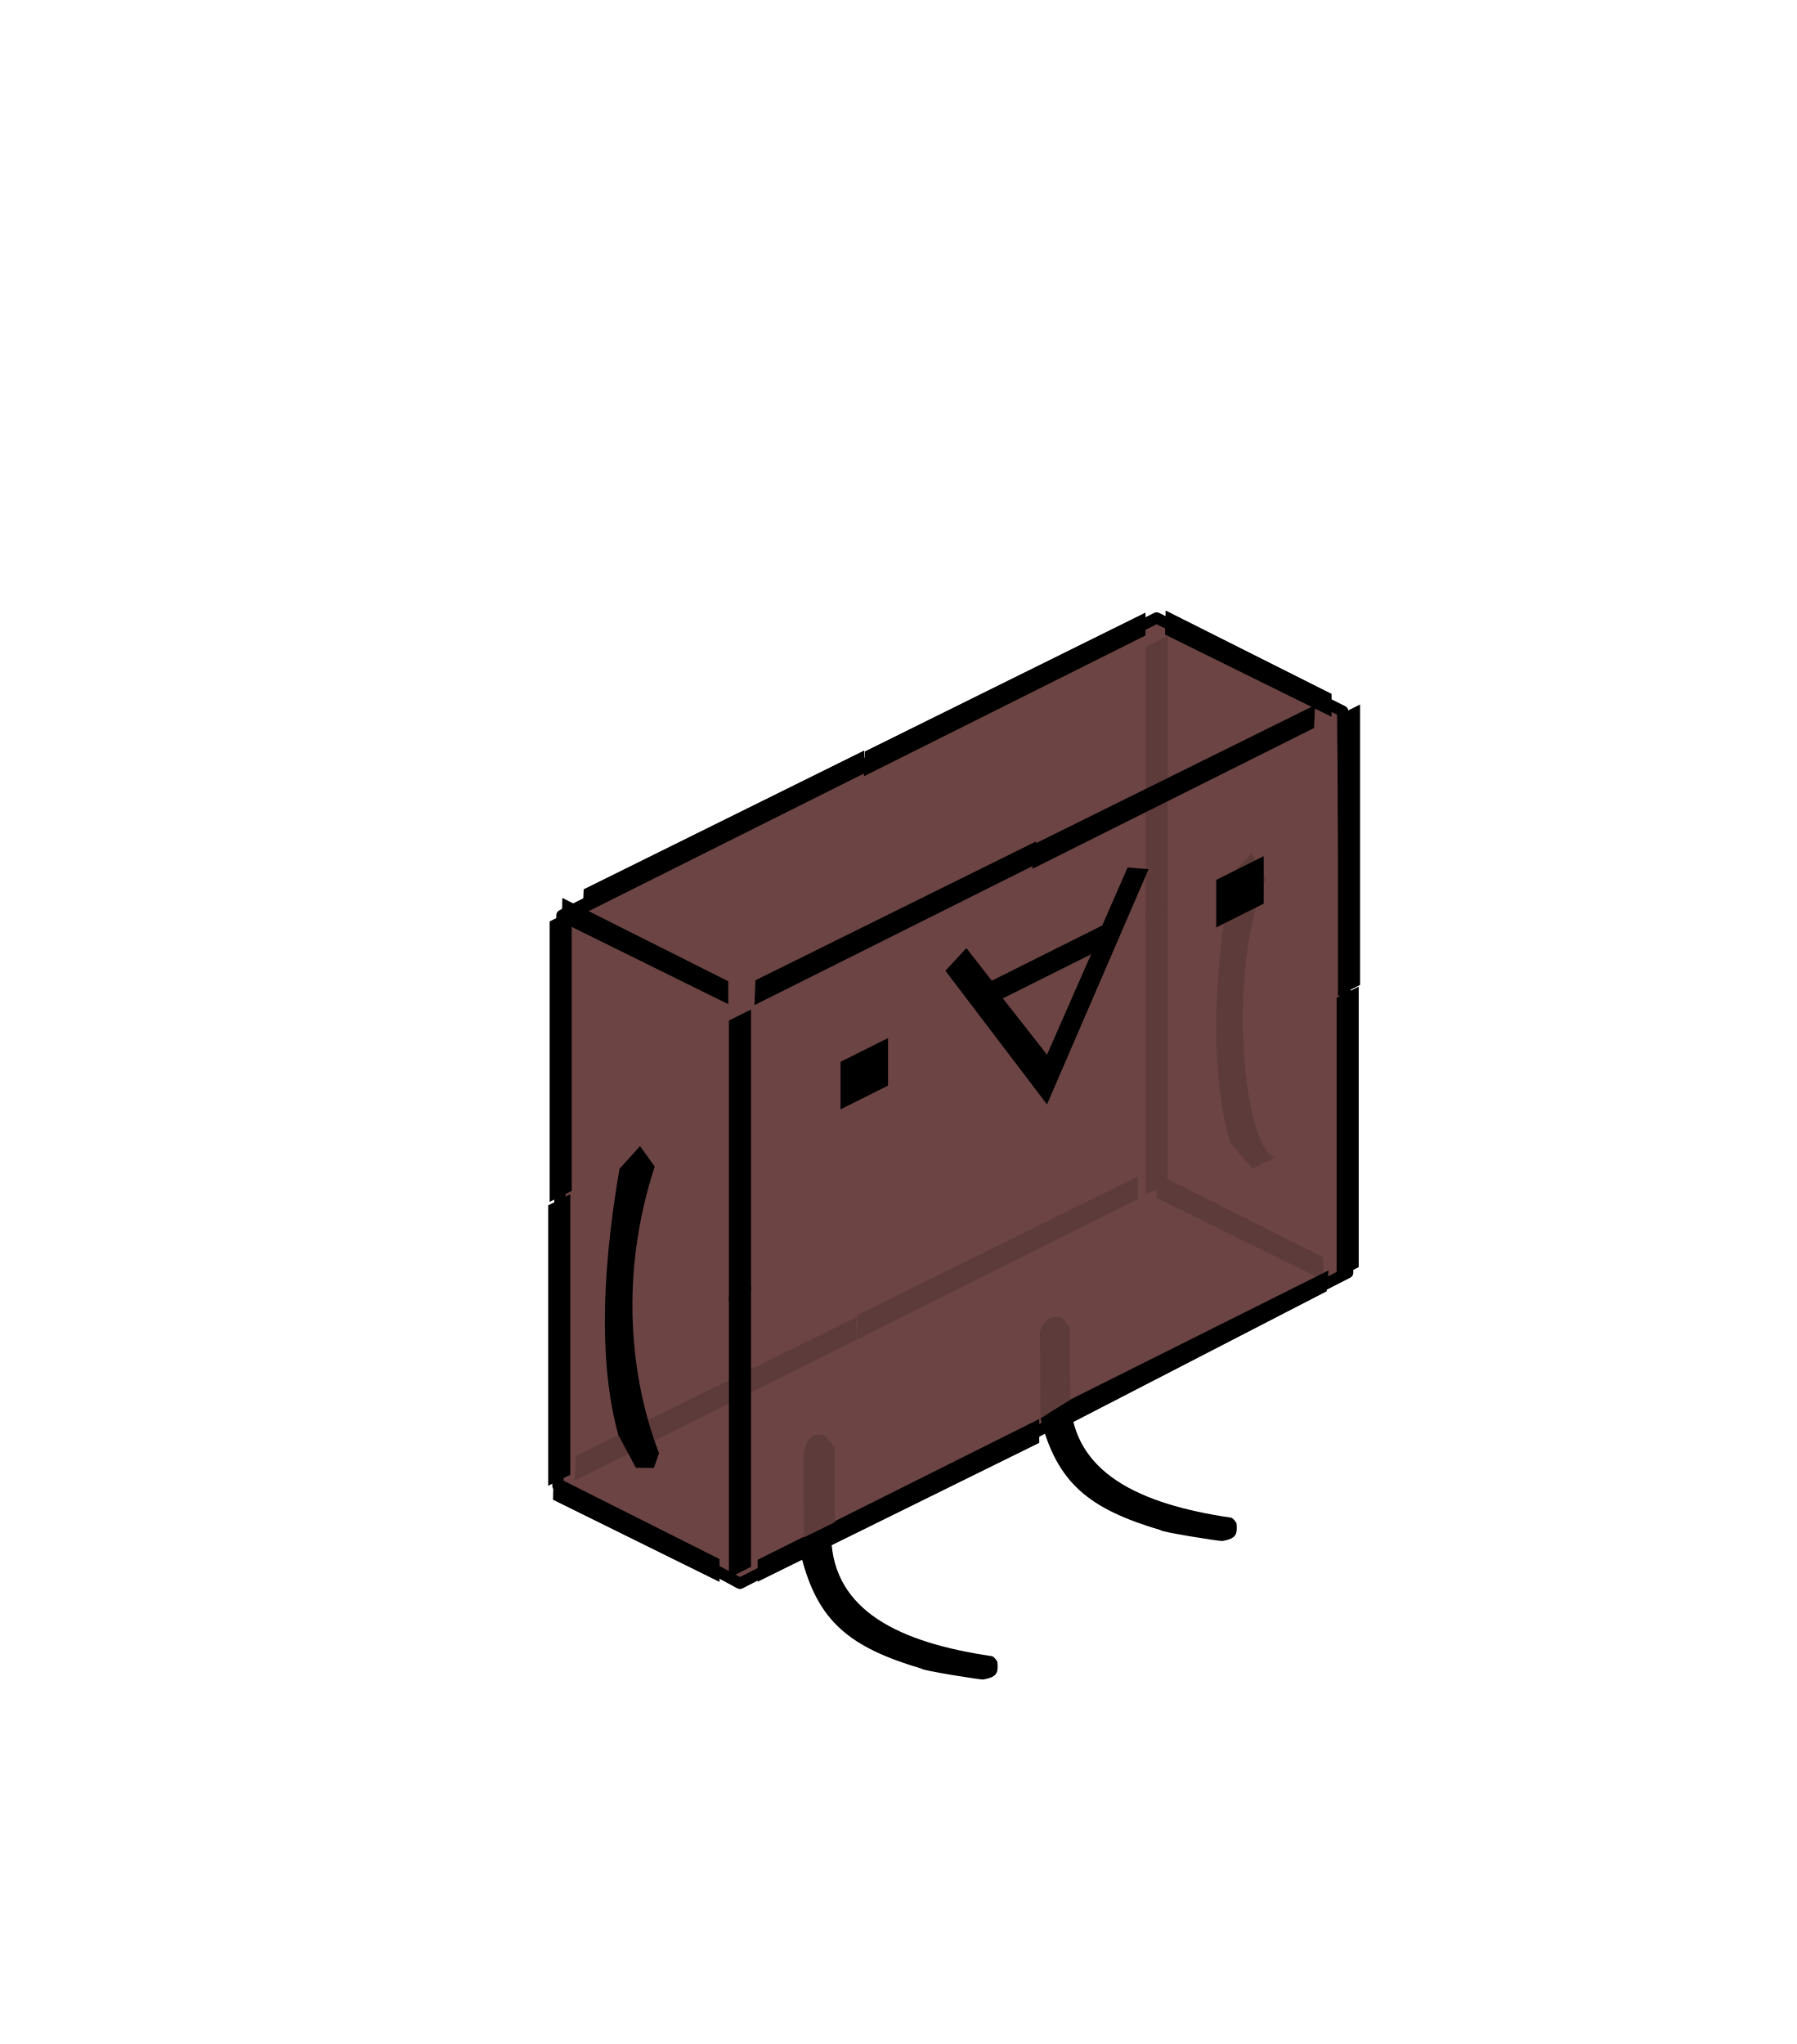
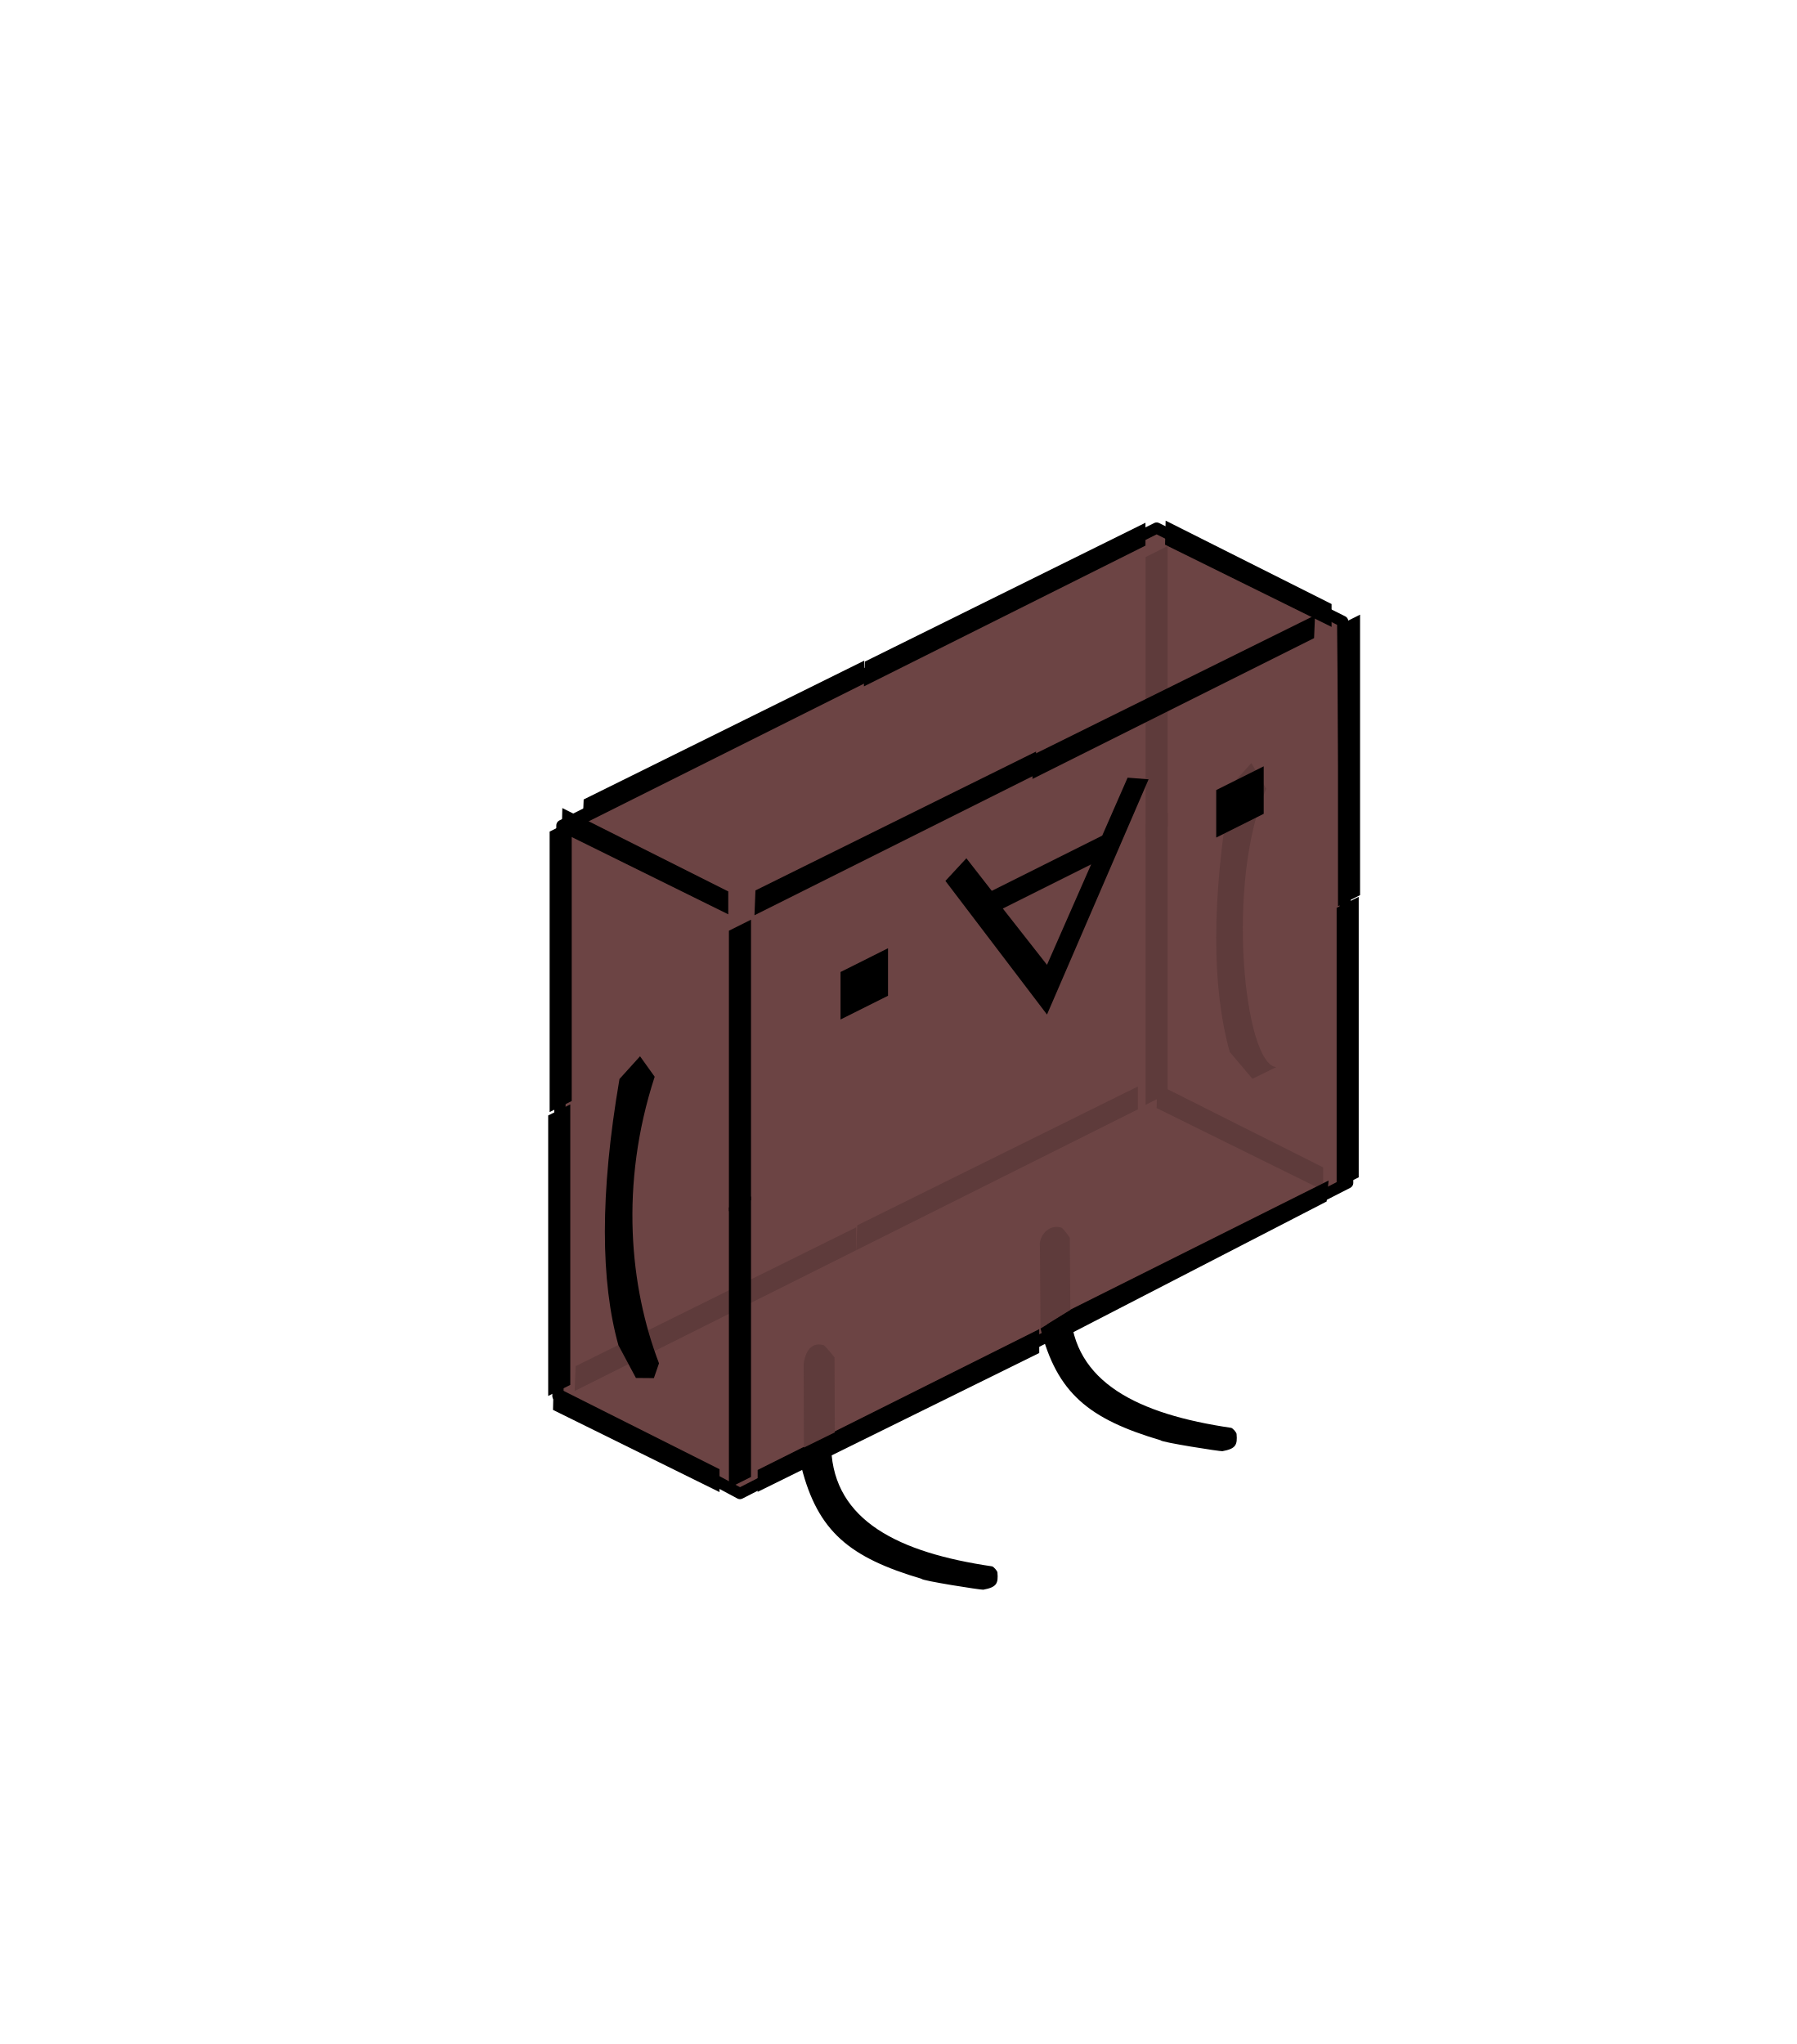
- <svg xmlns="http://www.w3.org/2000/svg" height="182" width="160" viewBox="0 0 160 182" version="1.1" xml:space="preserve" style="fill-rule:evenodd;clip-rule:evenodd;stroke-linecap:round;stroke-linejoin:round;stroke-miterlimit:1.5;">
-   <g id="FronSitting">
-     <g transform="matrix(0.363815,0,0,0.363815,-147.57,-175.065)">
-       <path d="M542.173,844.83L543.15,705.205L688.709,632.426L734.246,655.253L735.467,792.673L586.728,868.712L542.173,844.83Z" style="fill:rgb(108,68,68);stroke:black;stroke-width:2.75px;" />
+ <svg xmlns="http://www.w3.org/2000/svg" height="182" width="160" viewBox="0 0 160 182" version="1.1" xml:space="preserve" style="fill-rule:evenodd;clip-rule:evenodd;stroke-linecap:round;stroke-linejoin:round;stroke-miterlimit:1.5;" id="svg6044">
+   <defs id="defs6048" />
+   <g id="FronSitting" transform="translate(0,-8.000152)">
+     <g transform="matrix(0.363815,0,0,0.363815,-147.57,-175.065)" id="g5925">
+       <path d="m 542.173,844.83 0.977,-139.625 145.559,-72.779 45.537,22.827 1.221,137.42 -148.739,76.039 z" style="fill:#6c4444;stroke:#000000;stroke-width:2.75px" id="path5923" />
    </g>
-     <g transform="matrix(0.363815,0,0,0.363815,-93.1326,-201.176)">
-       <path d="M557.238,767.261L562.27,761.699L565.911,768.001C555.842,790.929 560.561,835.536 568.361,836.117L562.53,838.981L556.973,832.41C552.641,816.814 552.389,795.569 557.238,767.261Z" style="fill:rgb(94,59,59);" />
+     <g transform="matrix(0.363815,0,0,0.363815,-93.1326,-201.176)" id="g5929">
+       <path d="m 557.238,767.261 5.032,-5.562 3.641,6.302 c -10.069,22.928 -5.35,67.535 2.45,68.116 l -5.831,2.864 -5.557,-6.571 c -4.332,-15.596 -4.584,-36.841 0.265,-65.149 z" style="fill:#5e3b3b" id="path5927" />
    </g>
-     <g transform="matrix(0.0487332,-0.0243666,0,0.0487332,33.0499,75.3416)">
-       <path d="M702.177,596.153L1214.91,598.825L1214.91,640.62L700.395,640.62L702.177,596.153Z" style="fill-rule:nonzero;" />
+     <g transform="matrix(0.0487332,-0.0243666,0,0.0487332,33.0499,75.3416)" id="g5933">
+       <path d="m 702.177,596.153 512.733,2.672 V 640.62 H 700.395 Z" style="fill-rule:nonzero" id="path5931" />
    </g>
-     <g transform="matrix(0.0487332,-0.0243666,0,0.0487332,42.7927,54.9662)">
-       <path d="M702.177,596.153L1214.91,598.825L1214.91,640.62L700.395,640.62L702.177,596.153Z" style="fill-rule:nonzero;" />
+     <g transform="matrix(0.0487332,-0.0243666,0,0.0487332,42.7927,54.9662)" id="g5937">
+       <path d="m 702.177,596.153 512.733,2.672 V 640.62 H 700.395 Z" style="fill-rule:nonzero" id="path5935" />
    </g>
-     <g transform="matrix(0.0487332,-0.0243666,0,0.0487332,17.7531,67.2436)">
-       <path d="M702.177,596.153L1214.91,598.825L1214.91,640.62L700.395,640.62L702.177,596.153Z" style="fill-rule:nonzero;" />
+     <g transform="matrix(0.0487332,-0.0243666,0,0.0487332,17.7531,67.2436)" id="g5941">
+       <path d="m 702.177,596.153 512.733,2.672 V 640.62 H 700.395 Z" style="fill-rule:nonzero" id="path5939" />
    </g>
-     <g transform="matrix(0.0487332,-0.0243666,0,0.0487332,17.0376,117.701)">
-       <path d="M702.177,596.153L1214.91,598.825L1214.91,640.62L700.395,640.62L702.177,596.153Z" style="fill:rgb(94,59,59);fill-rule:nonzero;" />
+     <g transform="matrix(0.0487332,-0.0243666,0,0.0487332,17.0376,117.701)" id="g5945">
+       <path d="m 702.177,596.153 512.733,2.672 V 640.62 H 700.395 Z" style="fill:#5e3b3b;fill-rule:nonzero" id="path5943" />
    </g>
-     <g transform="matrix(0.0487332,-0.0243666,0,0.0487332,42.1117,105.164)">
-       <path d="M702.177,596.153L1214.91,598.825L1214.91,640.62L700.395,640.62L702.177,596.153Z" style="fill:rgb(94,59,59);fill-rule:nonzero;" />
+     <g transform="matrix(0.0487332,-0.0243666,0,0.0487332,42.1117,105.164)" id="g5949">
+       <path d="m 702.177,596.153 512.733,2.672 V 640.62 H 700.395 Z" style="fill:#5e3b3b;fill-rule:nonzero" id="path5947" />
    </g>
-     <g transform="matrix(0.0288186,0.0142252,1.2798e-17,0.0487332,29.8371,40.9102)">
-       <path d="M702.177,596.153L1214.91,598.825L1214.91,640.62L700.395,640.62L702.177,596.153Z" style="fill-rule:nonzero;" />
+     <g transform="matrix(0.0288186,0.0142252,0,0.0487332,29.8371,40.9102)" id="g5953">
+       <path d="m 702.177,596.153 512.733,2.672 V 640.62 H 700.395 Z" style="fill-rule:nonzero" id="path5951" />
    </g>
-     <g transform="matrix(0.0288186,0.0142252,1.2798e-17,0.0487332,83.5582,15.3181)">
-       <path d="M702.177,596.153L1214.91,598.825L1214.91,640.62L700.395,640.62L702.177,596.153Z" style="fill-rule:nonzero;" />
+     <g transform="matrix(0.0288186,0.0142252,0,0.0487332,83.5582,15.3181)" id="g5957">
+       <path d="m 702.177,596.153 512.733,2.672 V 640.62 H 700.395 Z" style="fill-rule:nonzero" id="path5955" />
    </g>
-     <g transform="matrix(0.0288186,0.0142252,1.2798e-17,0.0487332,82.8078,65.4809)">
-       <path d="M702.177,596.153L1214.91,598.825L1214.91,640.62L700.395,640.62L702.177,596.153Z" style="fill:rgb(94,59,59);fill-rule:nonzero;" />
+     <g transform="matrix(0.0288186,0.0142252,0,0.0487332,82.8078,65.4809)" id="g5961">
+       <path d="m 702.177,596.153 512.733,2.672 V 640.62 H 700.395 Z" style="fill:#5e3b3b;fill-rule:nonzero" id="path5959" />
    </g>
-     <g transform="matrix(0.0288186,0.0142252,1.2798e-17,0.0487332,29.0576,92.356)">
-       <path d="M702.177,596.153L1214.91,598.825L1214.91,640.62L700.395,640.62L702.177,596.153Z" style="fill-rule:nonzero;" />
+     <g transform="matrix(0.0288186,0.0142252,0,0.0487332,29.0576,92.356)" id="g5965">
+       <path d="m 702.177,596.153 512.733,2.672 V 640.62 H 700.395 Z" style="fill-rule:nonzero" id="path5963" />
    </g>
-     <g transform="matrix(0.0487332,-0.0243666,0,0.0487332,34.4126,74.7033)">
-       <rect x="625.74" y="644.656" width="40.354" height="512.502" style="fill-rule:nonzero;" />
+     <g transform="matrix(0.0487332,-0.0243666,0,0.0487332,34.4126,74.7033)" id="g5969">
+       <rect x="625.74" y="644.656" width="40.354" height="512.502" style="fill-rule:nonzero" id="rect5967" />
    </g>
-     <g transform="matrix(0.0487332,-0.0243666,0,0.0487332,18.3193,91.1517)">
-       <rect x="625.74" y="644.656" width="40.354" height="512.502" style="fill-rule:nonzero;" />
+     <g transform="matrix(0.0487332,-0.0243666,0,0.0487332,18.3193,91.1517)" id="g5973">
+       <rect x="625.74" y="644.656" width="40.354" height="512.502" style="fill-rule:nonzero" id="rect5971" />
    </g>
-     <g transform="matrix(0.0487332,-0.0243666,0,0.0487332,18.4474,65.877)">
-       <rect x="625.74" y="644.656" width="40.354" height="512.502" style="fill-rule:nonzero;" />
+     <g transform="matrix(0.0487332,-0.0243666,0,0.0487332,18.4474,65.877)" id="g5977">
+       <rect x="625.74" y="644.656" width="40.354" height="512.502" style="fill-rule:nonzero" id="rect5975" />
    </g>
-     <g transform="matrix(0.0487332,-0.0243666,-1.34531e-32,0.0487332,71.5147,41.4316)">
-       <rect x="625.74" y="644.656" width="40.354" height="512.502" style="fill:rgb(94,59,59);fill-rule:nonzero;" />
+     <g transform="matrix(0.0487332,-0.0243666,0,0.0487332,71.5147,41.4316)" id="g5981">
+       <rect x="625.74" y="644.656" width="40.354" height="512.502" style="fill:#5e3b3b;fill-rule:nonzero" id="rect5979" />
    </g>
-     <g transform="matrix(0.0487332,-0.0243666,0,0.0487332,71.5147,65.2295)">
-       <rect x="625.74" y="644.656" width="40.354" height="512.502" style="fill:rgb(94,59,59);fill-rule:nonzero;" />
+     <g transform="matrix(0.0487332,-0.0243666,0,0.0487332,71.5147,65.2295)" id="g5985">
+       <rect x="625.74" y="644.656" width="40.354" height="512.502" style="fill:#5e3b3b;fill-rule:nonzero" id="rect5983" />
    </g>
-     <g transform="matrix(0.0487332,-0.0243666,0,0.0487332,32.6325,75.7901)">
-       <path d="M1216.93,597.043L1733.23,599.716L1731.45,640.62L1216.93,640.62L1216.93,597.043Z" style="fill-rule:nonzero;" />
+     <g transform="matrix(0.0487332,-0.0243666,0,0.0487332,32.6325,75.7901)" id="g5989">
+       <path d="m 1216.93,597.043 516.3,2.673 -1.78,40.904 h -514.52 z" style="fill-rule:nonzero" id="path5987" />
    </g>
-     <g transform="matrix(0.0487332,-0.0243666,0,0.0487332,36.2883,72.0863)">
-       <rect x="791.193" y="856.517" width="86.762" height="86.762" style="fill-rule:nonzero;" />
+     <g transform="matrix(0.0487332,-0.0243666,0,0.0487332,36.2883,72.0863)" id="g5993">
+       <rect x="791.193" y="856.517" width="86.762" height="86.762" style="fill-rule:nonzero" id="rect5991" />
    </g>
-     <g transform="matrix(0.0487332,-0.0243666,0,0.0487332,33.6301,75.087)">
-       <path d="M1222.99,1088.56L1037.36,751.595L1075.69,729.4L1122.1,812.127L1323.87,812.127L1370.28,729.4L1408.62,751.595L1222.99,1088.56ZM1142.28,854.499L1222.99,997.757L1303.69,854.499L1142.28,854.499Z" style="fill-rule:nonzero;" />
+     <g transform="matrix(0.0487332,-0.0243666,0,0.0487332,33.6301,75.087)" id="g5997">
+       <path d="m 1222.99,1088.56 -185.63,-336.965 38.33,-22.195 46.41,82.727 h 201.77 l 46.41,-82.727 38.34,22.195 z m -80.71,-234.061 80.71,143.258 80.7,-143.258 z" style="fill-rule:nonzero" id="path5995" />
    </g>
-     <g transform="matrix(0.363815,0,0,0.363815,-147.57,-175.065)">
-       <path d="M557.238,767.261L562.27,761.699L565.854,766.705C557.241,793.127 559.778,818.243 566.913,836.841L565.661,840.462L561.262,840.427L556.973,832.41C552.641,816.814 552.389,795.569 557.238,767.261Z" />
+     <g transform="matrix(0.363815,0,0,0.363815,-147.57,-175.065)" id="g6001">
+       <path d="m 557.238,767.261 5.032,-5.562 3.584,5.006 c -8.613,26.422 -6.076,51.538 1.059,70.136 l -1.252,3.621 -4.399,-0.035 -4.289,-8.017 c -4.332,-15.596 -4.584,-36.841 0.265,-65.149 z" id="path5999" />
    </g>
-     <g transform="matrix(0.0487332,-0.0243666,0,0.0487332,31.9821,74.7655)">
-       <rect x="1566" y="856.517" width="86.762" height="86.762" style="fill-rule:nonzero;" />
+     <g transform="matrix(0.0487332,-0.0243666,0,0.0487332,31.9821,74.7655)" id="g6005">
+       <rect x="1566" y="856.517" width="86.762" height="86.762" style="fill-rule:nonzero" id="rect6003" />
    </g>
-     <g transform="matrix(0.0487332,-0.0243666,0,0.0487332,32.4018,75.6657)">
-       <rect x="1779.88" y="644.656" width="40.354" height="512.502" style="fill-rule:nonzero;" />
+     <g transform="matrix(0.0487332,-0.0243666,0,0.0487332,32.4018,75.6657)" id="g6009">
+       <rect x="1779.88" y="644.656" width="40.354" height="512.502" style="fill-rule:nonzero" id="rect6007" />
    </g>
-     <g transform="matrix(0.0487332,-0.0243666,0,0.0487332,36.4776,73.1437)">
-       <rect x="583.367" y="1161.19" width="40.354" height="512.502" style="fill-rule:nonzero;" />
+     <g transform="matrix(0.0487332,-0.0243666,0,0.0487332,36.4776,73.1437)" id="g6013">
+       <rect x="583.367" y="1161.19" width="40.354" height="512.502" style="fill-rule:nonzero" id="rect6011" />
    </g>
-     <g transform="matrix(0.0487332,-0.0243666,0,0.0487332,35.1023,74.5855)">
-       <path d="M664.076,1651.5L1178.6,1651.5L1178.6,1695.08L664.076,1691.51L664.076,1651.5Z" style="fill-rule:nonzero;" />
+     <g transform="matrix(0.0487332,-0.0243666,0,0.0487332,35.1023,74.5855)" id="g6017">
+       <path d="M 664.076,1651.5 H 1178.6 v 43.58 l -514.524,-3.57 z" style="fill-rule:nonzero" id="path6015" />
    </g>
-     <g transform="matrix(0.0487332,-0.0243666,0,0.0487332,35.695,73.9405)">
-       <path d="M1180.61,1651.5L1695.13,1651.5L1691.57,1687.95L1185.96,1695.97L1180.61,1651.5Z" style="fill-rule:nonzero;" />
+     <g transform="matrix(0.0487332,-0.0243666,0,0.0487332,35.695,73.9405)" id="g6021">
+       <path d="m 1180.61,1651.5 h 514.52 l -3.56,36.45 -505.61,8.02 z" style="fill-rule:nonzero" id="path6019" />
    </g>
-     <g transform="matrix(0.0487332,-0.0243666,0,0.0487332,34.3461,74.5855)">
-       <rect x="1737.51" y="1161.19" width="40.354" height="512.502" style="fill-rule:nonzero;" />
+     <g transform="matrix(0.0487332,-0.0243666,0,0.0487332,34.3461,74.5855)" id="g6025">
+       <rect x="1737.51" y="1161.19" width="40.354" height="512.502" style="fill-rule:nonzero" id="rect6023" />
    </g>
-     <g transform="matrix(0.0487332,-0.0243666,0,0.0487332,26.6767,69.7246)">
-       <path d="M921.438,1839.04L921.035,1685.75C922.733,1672.69 930.526,1648.89 957.508,1669.94C960.31,1672.12 977.426,1702.27 977.426,1702.27L977.928,1839.54" style="fill:rgb(94,59,59);fill-rule:nonzero;" />
+     <g transform="matrix(0.0487332,-0.0243666,0,0.0487332,26.6767,69.7246)" id="g6029">
+       <path d="m 921.438,1839.04 -0.403,-153.29 c 1.698,-13.06 9.491,-36.86 36.473,-15.81 2.802,2.18 19.918,32.33 19.918,32.33 l 0.502,137.27" style="fill:#5e3b3b;fill-rule:nonzero" id="path6027" />
    </g>
-     <g transform="matrix(0.0487332,-0.0243666,0,0.0487332,25.2725,70.5887)">
-       <path d="M1382.65,1834.37L1381.55,1683.97C1379.07,1666.49 1395.22,1648.88 1420.91,1669.17C1423.95,1671.57 1436.16,1695.08 1436.16,1695.08L1437.12,1827.97" style="fill:rgb(94,59,59);fill-rule:nonzero;" />
+     <g transform="matrix(0.0487332,-0.0243666,0,0.0487332,25.2725,70.5887)" id="g6033">
+       <path d="m 1382.65,1834.37 -1.1,-150.4 c -2.48,-17.48 13.67,-35.09 39.36,-14.8 3.04,2.4 15.25,25.91 15.25,25.91 l 0.96,132.89" style="fill:#5e3b3b;fill-rule:nonzero" id="path6031" />
    </g>
-     <g transform="matrix(0.0487332,-0.0243666,0,0.0487332,25.2725,70.5887)">
-       <path d="M1437.12,1827.97C1442.45,1963.09 1561.65,2080.42 1730.87,2189.93C1733.82,2191.84 1740.59,2202.96 1740.86,2206.09C1742.69,2227.33 1739.29,2232.34 1714.97,2224.66C1711.38,2223.53 1602.24,2151.81 1602.24,2148.43C1470.64,2043.61 1412.79,1967.55 1382.65,1834.37" style="fill-rule:nonzero;" />
+     <g transform="matrix(0.0487332,-0.0243666,0,0.0487332,25.2725,70.5887)" id="g6037">
+       <path d="m 1437.12,1827.97 c 5.33,135.12 124.53,252.45 293.75,361.96 2.95,1.91 9.72,13.03 9.99,16.16 1.83,21.24 -1.57,26.25 -25.89,18.57 -3.59,-1.13 -112.73,-72.85 -112.73,-76.23 -131.6,-104.82 -189.45,-180.88 -219.59,-314.06" style="fill-rule:nonzero" id="path6035" />
    </g>
-     <g transform="matrix(0.0487332,-0.0243666,0,0.0487332,3.97913,82.9215)">
-       <path d="M1437.12,1827.97C1442.45,1963.09 1561.65,2080.42 1730.87,2189.93C1733.82,2191.84 1740.59,2202.96 1740.86,2206.09C1742.69,2227.33 1739.29,2232.34 1714.97,2224.66C1711.38,2223.53 1602.24,2151.81 1602.24,2148.43C1470.64,2043.61 1412.79,1967.55 1382.65,1834.37" style="fill-rule:nonzero;" />
+     <g transform="matrix(0.0487332,-0.0243666,0,0.0487332,3.97913,82.9215)" id="g6041">
+       <path d="m 1437.12,1827.97 c 5.33,135.12 124.53,252.45 293.75,361.96 2.95,1.91 9.72,13.03 9.99,16.16 1.83,21.24 -1.57,26.25 -25.89,18.57 -3.59,-1.13 -112.73,-72.85 -112.73,-76.23 -131.6,-104.82 -189.45,-180.88 -219.59,-314.06" style="fill-rule:nonzero" id="path6039" />
    </g>
  </g>
</svg>
